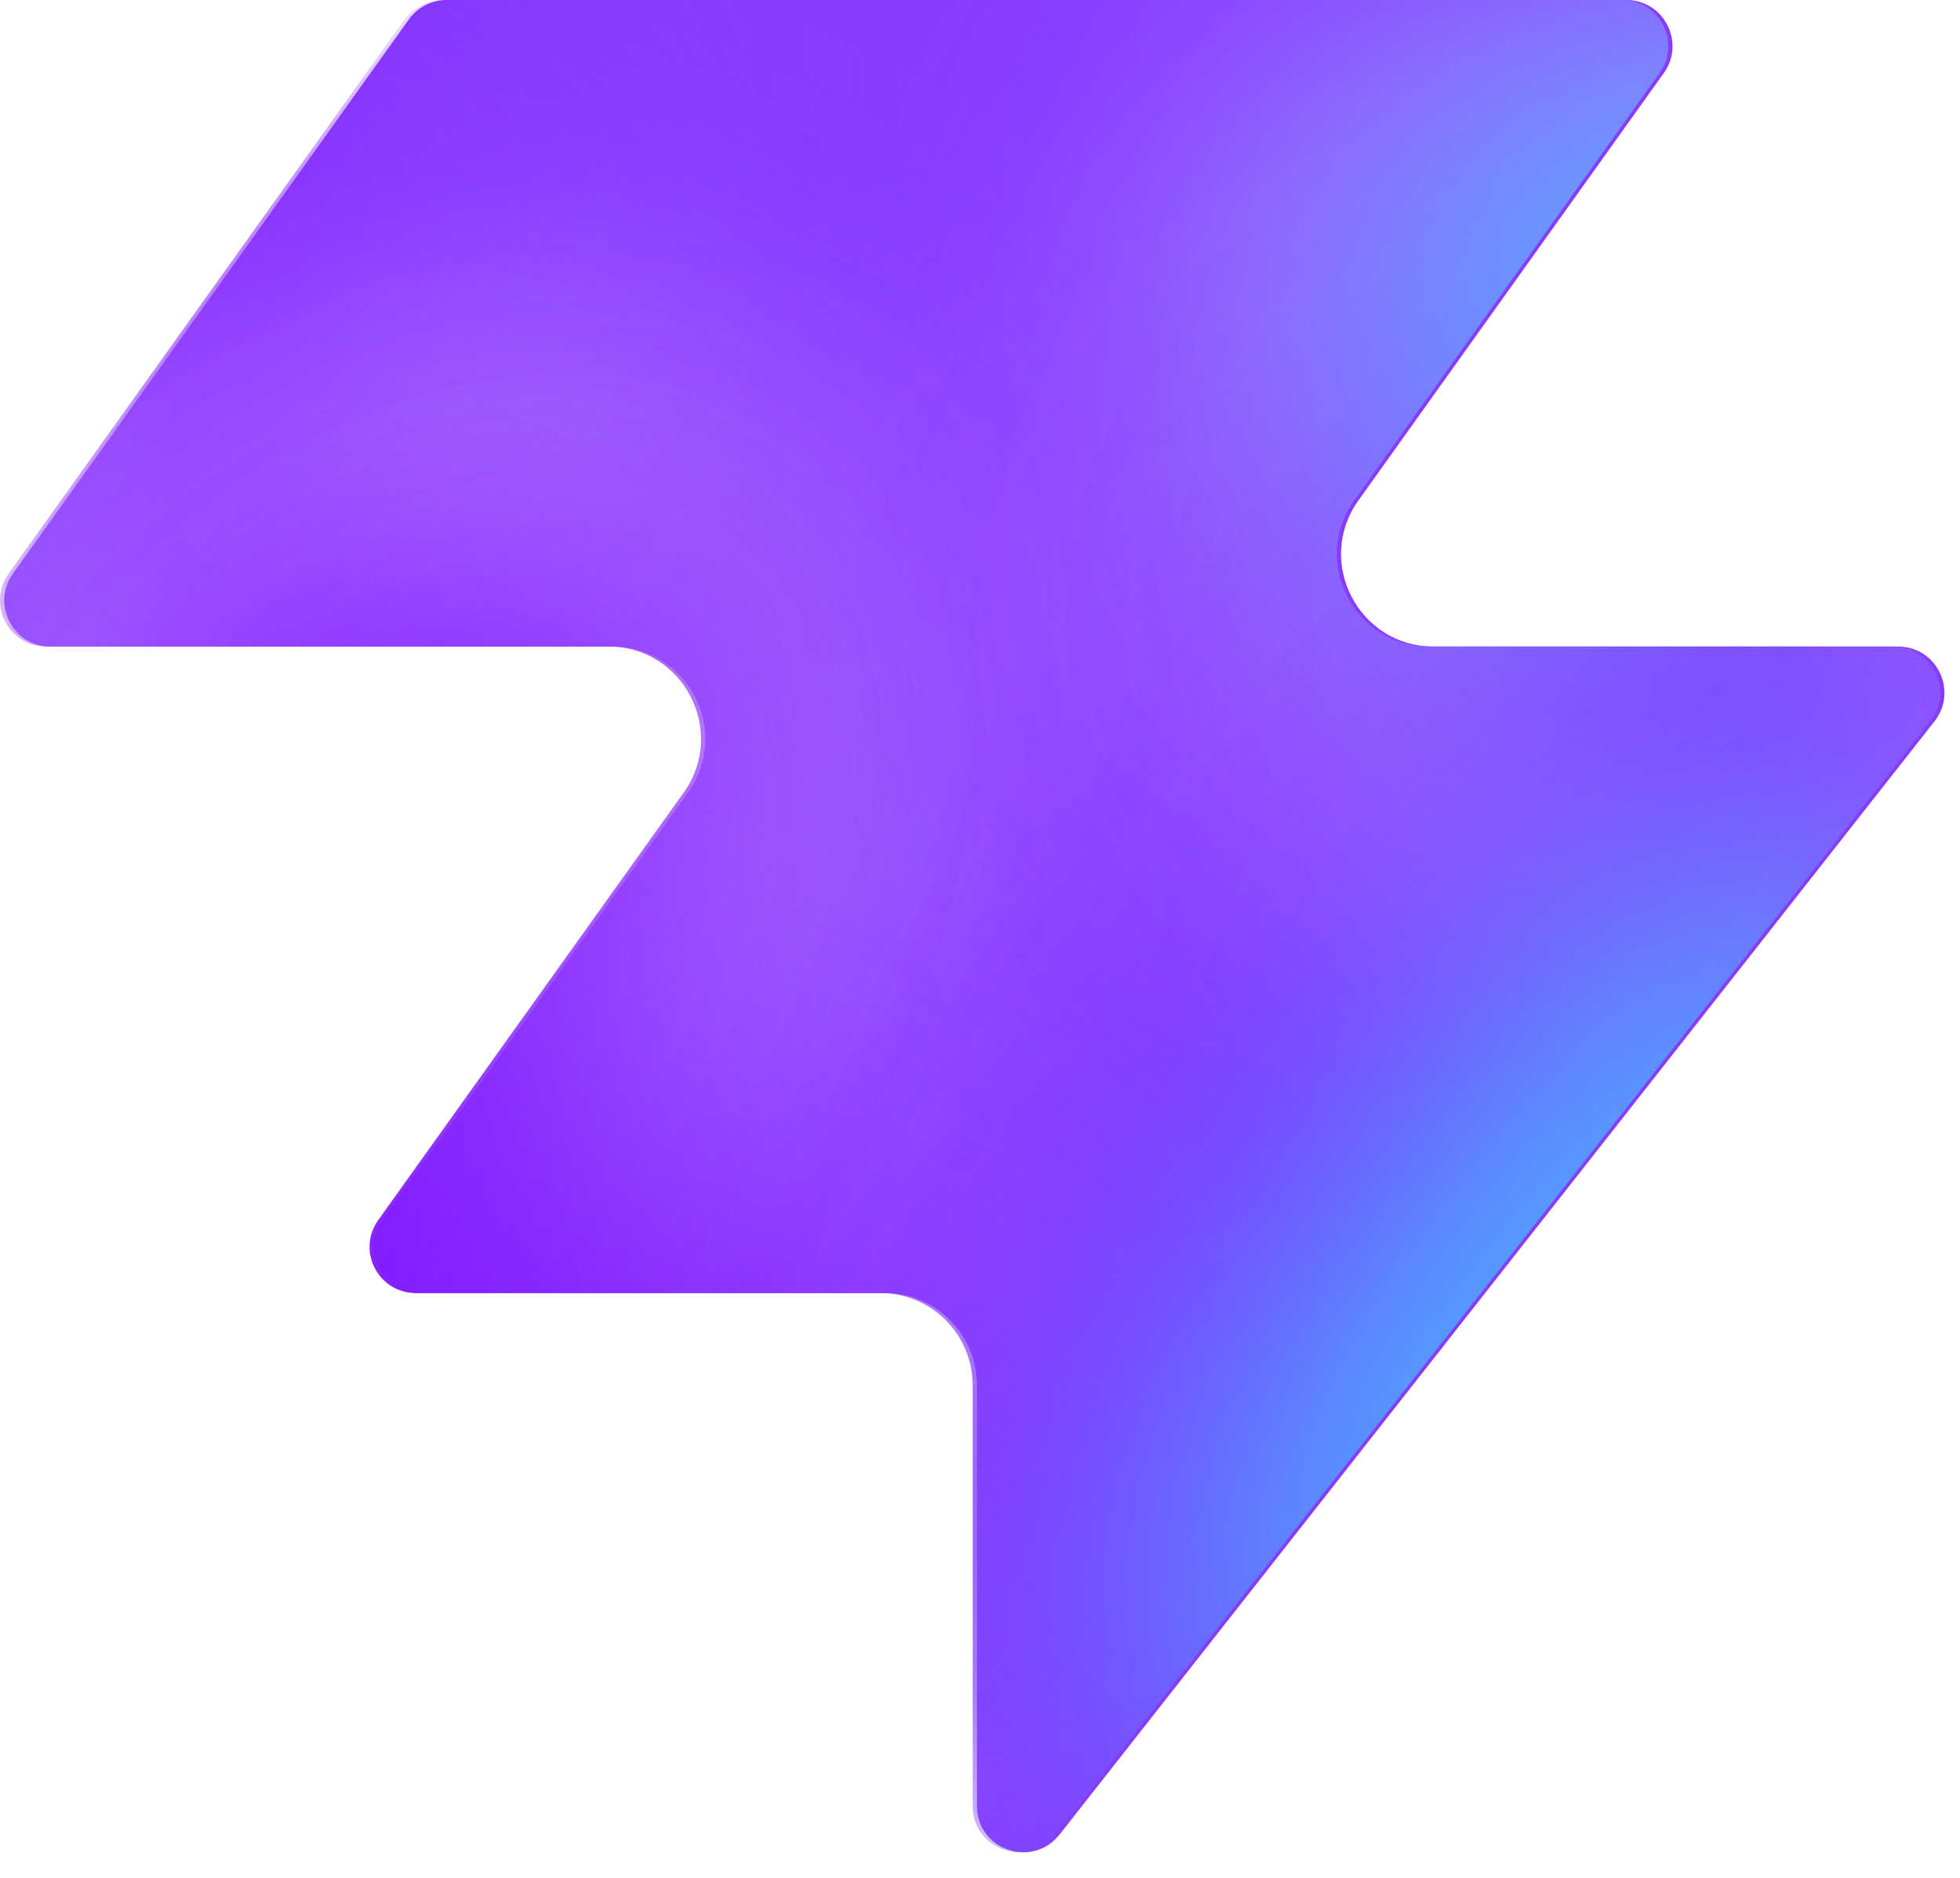
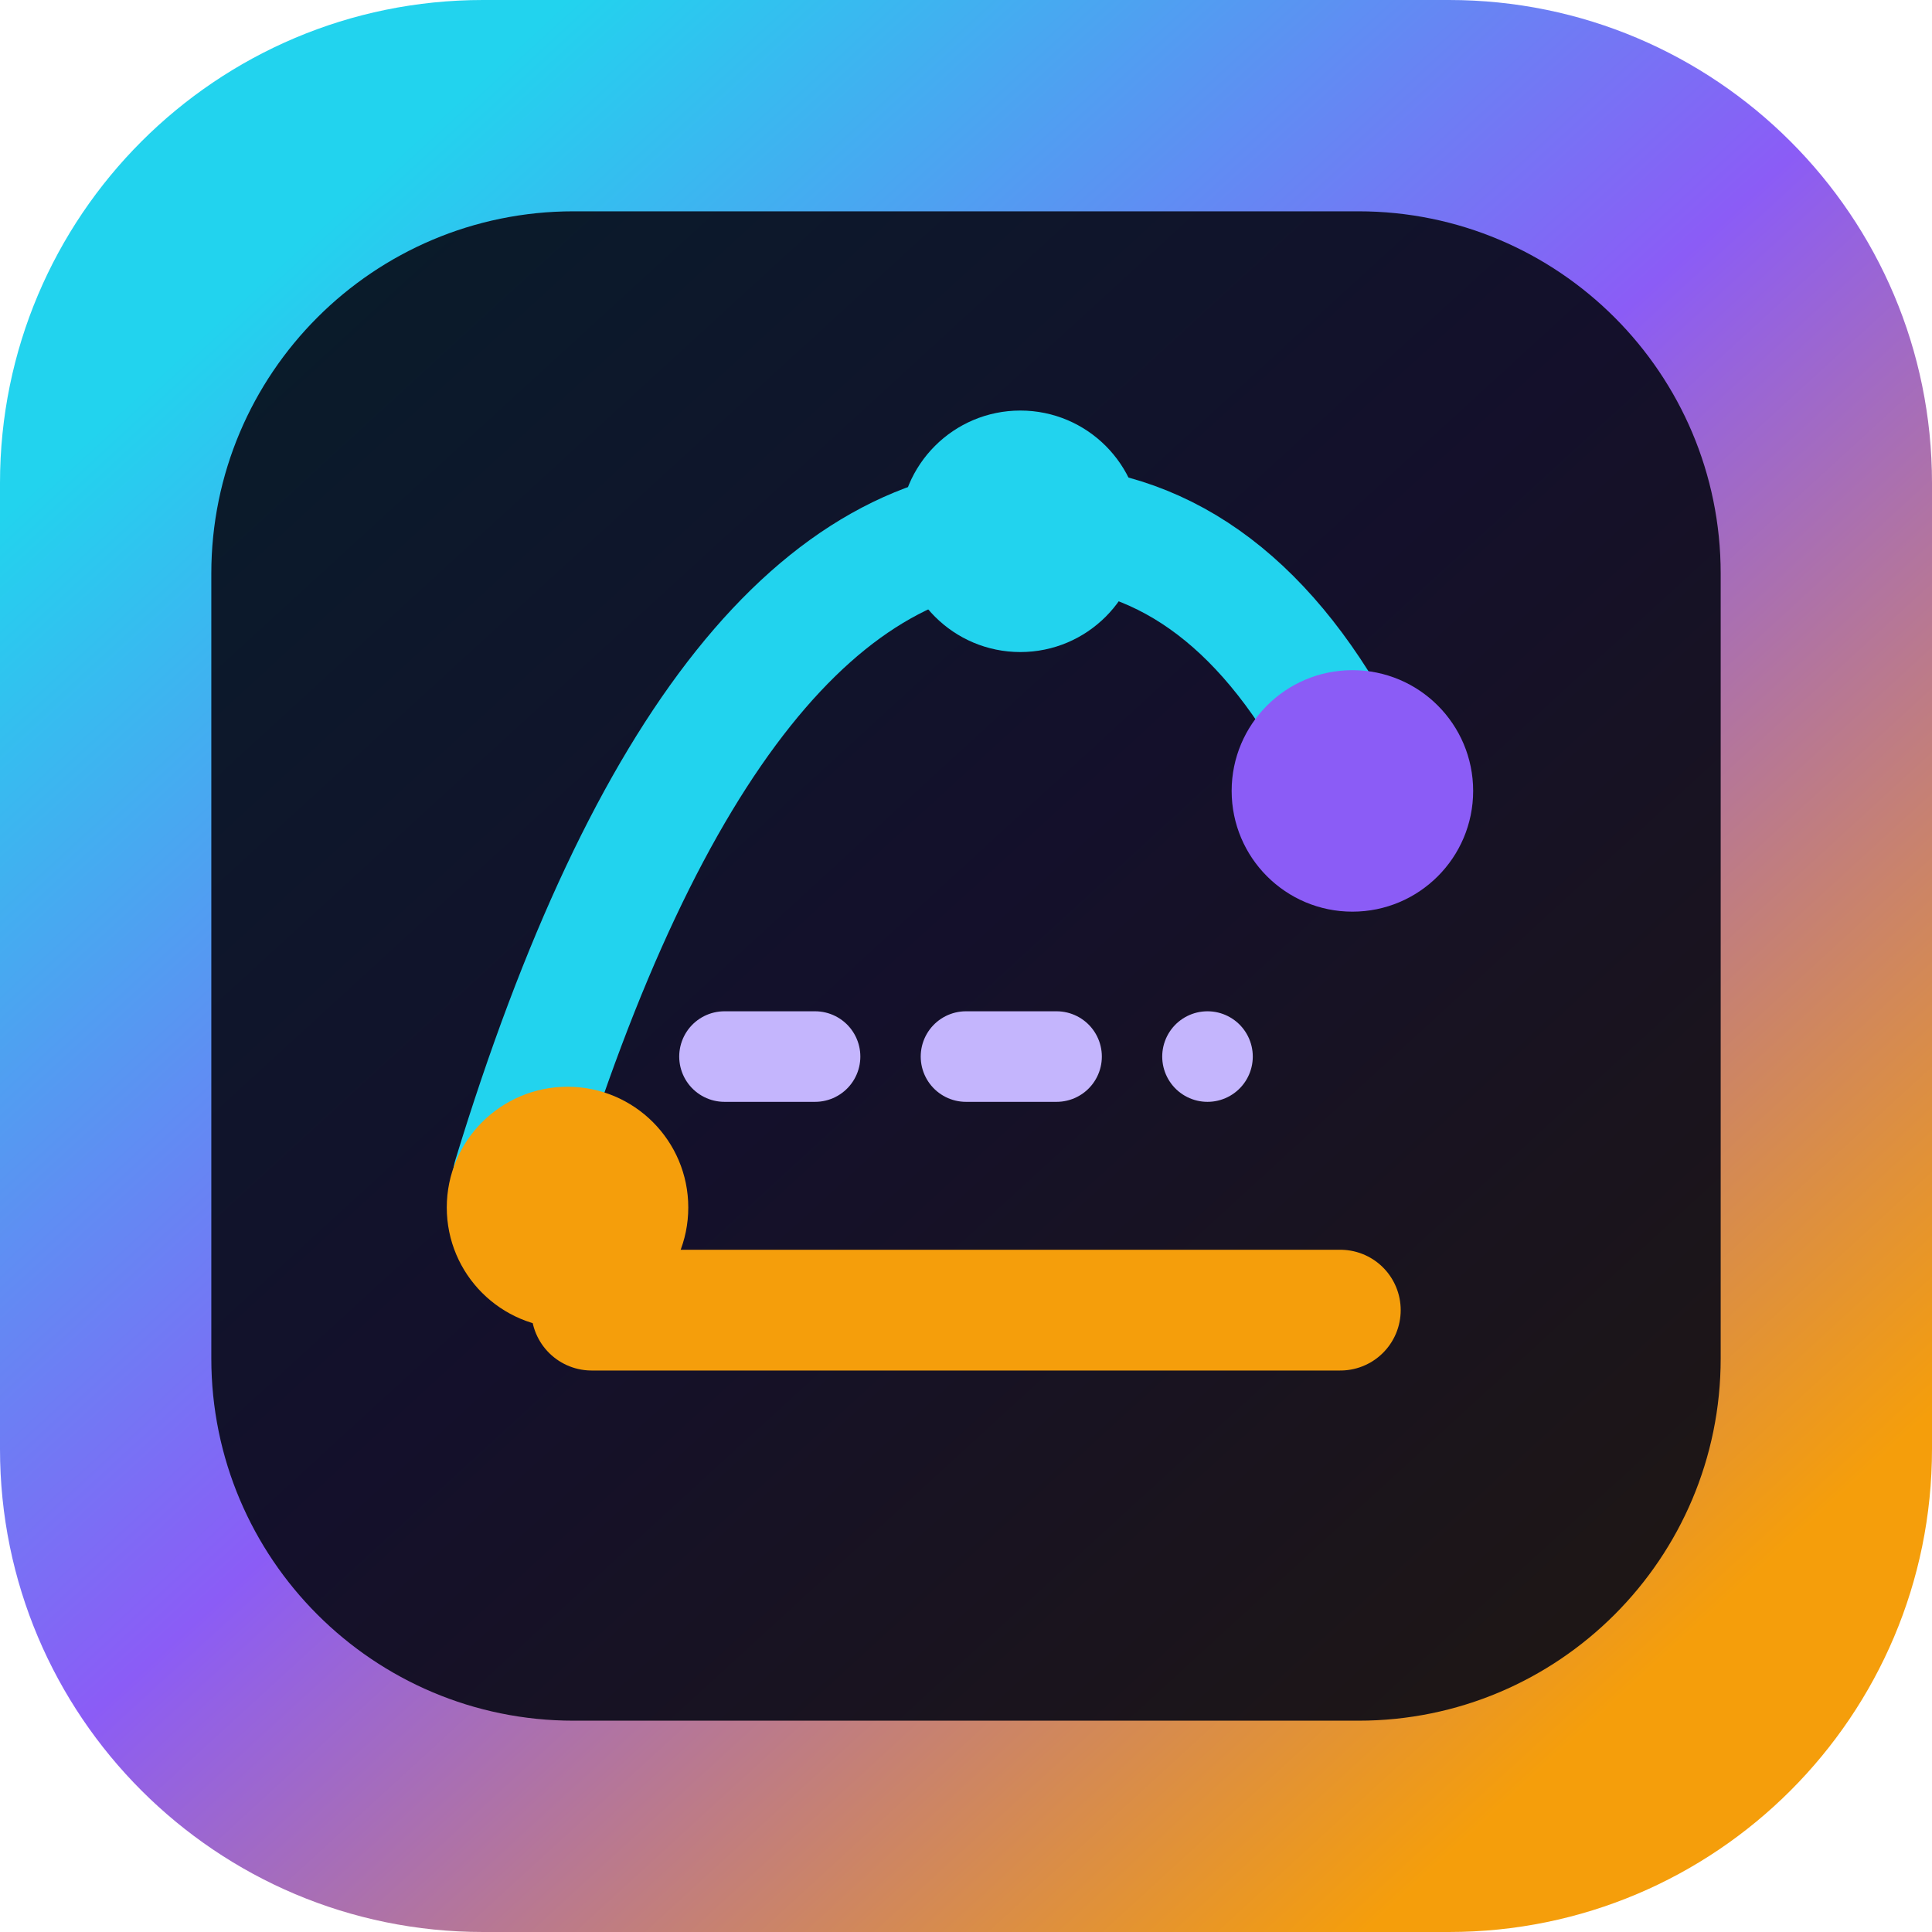
- <svg xmlns="http://www.w3.org/2000/svg" width="48" height="46" fill="none" viewBox="0 0 48 46">
-   <path fill="#863bff" d="M25.946 44.938c-.664.845-2.021.375-2.021-.698V33.937a2.26 2.26 0 0 0-2.262-2.262H10.287c-.92 0-1.456-1.04-.92-1.788l7.48-10.471c1.07-1.497 0-3.578-1.842-3.578H1.237c-.92 0-1.456-1.04-.92-1.788L10.013.474c.214-.297.556-.474.92-.474h28.894c.92 0 1.456 1.04.92 1.788l-7.48 10.471c-1.07 1.498 0 3.579 1.842 3.579h11.377c.943 0 1.473 1.088.89 1.83L25.947 44.94z" style="fill:#863bff;fill:color(display-p3 .525 .23 1);fill-opacity:1" />
-   <mask id="a" width="48" height="46" x="0" y="0" maskUnits="userSpaceOnUse" style="mask-type:alpha">
-     <path fill="#000" d="M25.842 44.938c-.664.844-2.021.375-2.021-.698V33.937a2.26 2.26 0 0 0-2.262-2.262H10.183c-.92 0-1.456-1.04-.92-1.788l7.48-10.471c1.07-1.498 0-3.579-1.842-3.579H1.133c-.92 0-1.456-1.04-.92-1.787L9.91.473c.214-.297.556-.474.92-.474h28.894c.92 0 1.456 1.04.92 1.788l-7.48 10.471c-1.07 1.498 0 3.578 1.842 3.578h11.377c.943 0 1.473 1.088.89 1.832L25.843 44.94z" style="fill:#000;fill-opacity:1" />
-   </mask>
-   <g mask="url(#a)">
-     <g filter="url(#b)">
-       <ellipse cx="5.508" cy="14.704" fill="#ede6ff" rx="5.508" ry="14.704" style="fill:#ede6ff;fill:color(display-p3 .927 .903 1);fill-opacity:1" transform="matrix(.00324 1 1 -.00324 -4.47 31.516)" />
-     </g>
-     <g filter="url(#c)">
-       <ellipse cx="10.399" cy="29.851" fill="#ede6ff" rx="10.399" ry="29.851" style="fill:#ede6ff;fill:color(display-p3 .927 .903 1);fill-opacity:1" transform="matrix(.00324 1 1 -.00324 -39.328 7.883)" />
-     </g>
-     <g filter="url(#d)">
-       <ellipse cx="5.508" cy="30.487" fill="#7e14ff" rx="5.508" ry="30.487" style="fill:#7e14ff;fill:color(display-p3 .492 .077 1);fill-opacity:1" transform="rotate(89.814 -25.913 -14.639)scale(1 -1)" />
-     </g>
-     <g filter="url(#e)">
-       <ellipse cx="5.508" cy="30.599" fill="#7e14ff" rx="5.508" ry="30.599" style="fill:#7e14ff;fill:color(display-p3 .492 .077 1);fill-opacity:1" transform="rotate(89.814 -32.644 -3.334)scale(1 -1)" />
-     </g>
-     <g filter="url(#f)">
-       <ellipse cx="5.508" cy="30.599" fill="#7e14ff" rx="5.508" ry="30.599" style="fill:#7e14ff;fill:color(display-p3 .492 .077 1);fill-opacity:1" transform="matrix(.00324 1 1 -.00324 -34.34 30.47)" />
-     </g>
-     <g filter="url(#g)">
-       <ellipse cx="14.072" cy="22.078" fill="#ede6ff" rx="14.072" ry="22.078" style="fill:#ede6ff;fill:color(display-p3 .927 .903 1);fill-opacity:1" transform="rotate(93.35 24.506 48.493)scale(-1 1)" />
-     </g>
-     <g filter="url(#h)">
-       <ellipse cx="3.47" cy="21.501" fill="#7e14ff" rx="3.47" ry="21.501" style="fill:#7e14ff;fill:color(display-p3 .492 .077 1);fill-opacity:1" transform="rotate(89.009 28.708 47.59)scale(-1 1)" />
-     </g>
-     <g filter="url(#i)">
-       <ellipse cx="3.47" cy="21.501" fill="#7e14ff" rx="3.47" ry="21.501" style="fill:#7e14ff;fill:color(display-p3 .492 .077 1);fill-opacity:1" transform="rotate(89.009 28.708 47.59)scale(-1 1)" />
-     </g>
-     <g filter="url(#j)">
-       <ellipse cx=".387" cy="8.972" fill="#7e14ff" rx="4.407" ry="29.108" style="fill:#7e14ff;fill:color(display-p3 .492 .077 1);fill-opacity:1" transform="rotate(39.51 .387 8.972)" />
-     </g>
-     <g filter="url(#k)">
-       <ellipse cx="47.523" cy="-6.092" fill="#7e14ff" rx="4.407" ry="29.108" style="fill:#7e14ff;fill:color(display-p3 .492 .077 1);fill-opacity:1" transform="rotate(37.892 47.523 -6.092)" />
-     </g>
-     <g filter="url(#l)">
-       <ellipse cx="41.412" cy="6.333" fill="#47bfff" rx="5.971" ry="9.665" style="fill:#47bfff;fill:color(display-p3 .28 .748 1);fill-opacity:1" transform="rotate(37.892 41.412 6.333)" />
-     </g>
-     <g filter="url(#m)">
-       <ellipse cx="-1.879" cy="38.332" fill="#7e14ff" rx="4.407" ry="29.108" style="fill:#7e14ff;fill:color(display-p3 .492 .077 1);fill-opacity:1" transform="rotate(37.892 -1.88 38.332)" />
-     </g>
-     <g filter="url(#n)">
-       <ellipse cx="-1.879" cy="38.332" fill="#7e14ff" rx="4.407" ry="29.108" style="fill:#7e14ff;fill:color(display-p3 .492 .077 1);fill-opacity:1" transform="rotate(37.892 -1.88 38.332)" />
-     </g>
-     <g filter="url(#o)">
-       <ellipse cx="35.651" cy="29.907" fill="#7e14ff" rx="4.407" ry="29.108" style="fill:#7e14ff;fill:color(display-p3 .492 .077 1);fill-opacity:1" transform="rotate(37.892 35.651 29.907)" />
-     </g>
-     <g filter="url(#p)">
-       <ellipse cx="38.418" cy="32.4" fill="#47bfff" rx="5.971" ry="15.297" style="fill:#47bfff;fill:color(display-p3 .28 .748 1);fill-opacity:1" transform="rotate(37.892 38.418 32.4)" />
-     </g>
-   </g>
+ <svg xmlns="http://www.w3.org/2000/svg" viewBox="0 0 64 64">
  <defs>
-     <filter id="b" width="60.045" height="41.654" x="-19.77" y="16.149" color-interpolation-filters="sRGB" filterUnits="userSpaceOnUse">
-       <feFlood flood-opacity="0" result="BackgroundImageFix" />
-       <feBlend in="SourceGraphic" in2="BackgroundImageFix" result="shape" />
-       <feGaussianBlur result="effect1_foregroundBlur_2002_17158" stdDeviation="7.659" />
-     </filter>
-     <filter id="c" width="90.34" height="51.437" x="-54.613" y="-7.533" color-interpolation-filters="sRGB" filterUnits="userSpaceOnUse">
-       <feFlood flood-opacity="0" result="BackgroundImageFix" />
-       <feBlend in="SourceGraphic" in2="BackgroundImageFix" result="shape" />
-       <feGaussianBlur result="effect1_foregroundBlur_2002_17158" stdDeviation="7.659" />
-     </filter>
-     <filter id="d" width="79.355" height="29.4" x="-49.64" y="2.03" color-interpolation-filters="sRGB" filterUnits="userSpaceOnUse">
-       <feFlood flood-opacity="0" result="BackgroundImageFix" />
-       <feBlend in="SourceGraphic" in2="BackgroundImageFix" result="shape" />
-       <feGaussianBlur result="effect1_foregroundBlur_2002_17158" stdDeviation="4.596" />
-     </filter>
-     <filter id="e" width="79.579" height="29.4" x="-45.045" y="20.029" color-interpolation-filters="sRGB" filterUnits="userSpaceOnUse">
-       <feFlood flood-opacity="0" result="BackgroundImageFix" />
-       <feBlend in="SourceGraphic" in2="BackgroundImageFix" result="shape" />
-       <feGaussianBlur result="effect1_foregroundBlur_2002_17158" stdDeviation="4.596" />
-     </filter>
-     <filter id="f" width="79.579" height="29.4" x="-43.513" y="21.178" color-interpolation-filters="sRGB" filterUnits="userSpaceOnUse">
-       <feFlood flood-opacity="0" result="BackgroundImageFix" />
-       <feBlend in="SourceGraphic" in2="BackgroundImageFix" result="shape" />
-       <feGaussianBlur result="effect1_foregroundBlur_2002_17158" stdDeviation="4.596" />
-     </filter>
-     <filter id="g" width="74.749" height="58.852" x="15.756" y="-17.901" color-interpolation-filters="sRGB" filterUnits="userSpaceOnUse">
-       <feFlood flood-opacity="0" result="BackgroundImageFix" />
-       <feBlend in="SourceGraphic" in2="BackgroundImageFix" result="shape" />
-       <feGaussianBlur result="effect1_foregroundBlur_2002_17158" stdDeviation="7.659" />
-     </filter>
-     <filter id="h" width="61.377" height="25.362" x="23.548" y="2.284" color-interpolation-filters="sRGB" filterUnits="userSpaceOnUse">
-       <feFlood flood-opacity="0" result="BackgroundImageFix" />
-       <feBlend in="SourceGraphic" in2="BackgroundImageFix" result="shape" />
-       <feGaussianBlur result="effect1_foregroundBlur_2002_17158" stdDeviation="4.596" />
-     </filter>
-     <filter id="i" width="61.377" height="25.362" x="23.548" y="2.284" color-interpolation-filters="sRGB" filterUnits="userSpaceOnUse">
-       <feFlood flood-opacity="0" result="BackgroundImageFix" />
-       <feBlend in="SourceGraphic" in2="BackgroundImageFix" result="shape" />
-       <feGaussianBlur result="effect1_foregroundBlur_2002_17158" stdDeviation="4.596" />
-     </filter>
-     <filter id="j" width="56.045" height="63.649" x="-27.636" y="-22.853" color-interpolation-filters="sRGB" filterUnits="userSpaceOnUse">
-       <feFlood flood-opacity="0" result="BackgroundImageFix" />
-       <feBlend in="SourceGraphic" in2="BackgroundImageFix" result="shape" />
-       <feGaussianBlur result="effect1_foregroundBlur_2002_17158" stdDeviation="4.596" />
-     </filter>
-     <filter id="k" width="54.814" height="64.646" x="20.116" y="-38.415" color-interpolation-filters="sRGB" filterUnits="userSpaceOnUse">
-       <feFlood flood-opacity="0" result="BackgroundImageFix" />
-       <feBlend in="SourceGraphic" in2="BackgroundImageFix" result="shape" />
-       <feGaussianBlur result="effect1_foregroundBlur_2002_17158" stdDeviation="4.596" />
-     </filter>
-     <filter id="l" width="33.541" height="35.313" x="24.641" y="-11.323" color-interpolation-filters="sRGB" filterUnits="userSpaceOnUse">
-       <feFlood flood-opacity="0" result="BackgroundImageFix" />
-       <feBlend in="SourceGraphic" in2="BackgroundImageFix" result="shape" />
-       <feGaussianBlur result="effect1_foregroundBlur_2002_17158" stdDeviation="4.596" />
-     </filter>
-     <filter id="m" width="54.814" height="64.646" x="-29.286" y="6.009" color-interpolation-filters="sRGB" filterUnits="userSpaceOnUse">
-       <feFlood flood-opacity="0" result="BackgroundImageFix" />
-       <feBlend in="SourceGraphic" in2="BackgroundImageFix" result="shape" />
-       <feGaussianBlur result="effect1_foregroundBlur_2002_17158" stdDeviation="4.596" />
-     </filter>
-     <filter id="n" width="54.814" height="64.646" x="-29.286" y="6.009" color-interpolation-filters="sRGB" filterUnits="userSpaceOnUse">
-       <feFlood flood-opacity="0" result="BackgroundImageFix" />
-       <feBlend in="SourceGraphic" in2="BackgroundImageFix" result="shape" />
-       <feGaussianBlur result="effect1_foregroundBlur_2002_17158" stdDeviation="4.596" />
-     </filter>
-     <filter id="o" width="54.814" height="64.646" x="8.244" y="-2.416" color-interpolation-filters="sRGB" filterUnits="userSpaceOnUse">
-       <feFlood flood-opacity="0" result="BackgroundImageFix" />
-       <feBlend in="SourceGraphic" in2="BackgroundImageFix" result="shape" />
-       <feGaussianBlur result="effect1_foregroundBlur_2002_17158" stdDeviation="4.596" />
-     </filter>
-     <filter id="p" width="39.409" height="43.623" x="18.713" y="10.588" color-interpolation-filters="sRGB" filterUnits="userSpaceOnUse">
-       <feFlood flood-opacity="0" result="BackgroundImageFix" />
-       <feBlend in="SourceGraphic" in2="BackgroundImageFix" result="shape" />
-       <feGaussianBlur result="effect1_foregroundBlur_2002_17158" stdDeviation="4.596" />
-     </filter>
+     <linearGradient id="a" x1="10" x2="54" y1="8" y2="56" gradientUnits="userSpaceOnUse">
+       <stop stop-color="#22d3ee" />
+       <stop offset=".48" stop-color="#8b5cf6" />
+       <stop offset="1" stop-color="#f59e0b" />
+     </linearGradient>
  </defs>
+   <rect width="64" height="64" rx="16" fill="url(#a)" />
+   <rect x="7" y="7" width="50" height="50" rx="12" fill="#070816" fill-opacity=".9" />
+   <path d="M17 39c4.4-14.4 10.2-21.6 17.2-21.6 4.2 0 7.6 2.4 10.2 7.2" fill="none" stroke="#22d3ee" stroke-linecap="round" stroke-width="4" />
+   <path d="M19.6 43.4h24.8" stroke="#f59e0b" stroke-linecap="round" stroke-width="4" />
+   <circle cx="18.8" cy="40" r="4" fill="#f59e0b" />
+   <circle cx="33.8" cy="17.6" r="4" fill="#22d3ee" />
+   <circle cx="44.8" cy="26.2" r="4" fill="#8b5cf6" />
+   <path d="M24 35h16" stroke="#c4b5fd" stroke-dasharray="3 5" stroke-linecap="round" stroke-width="3" />
</svg>
